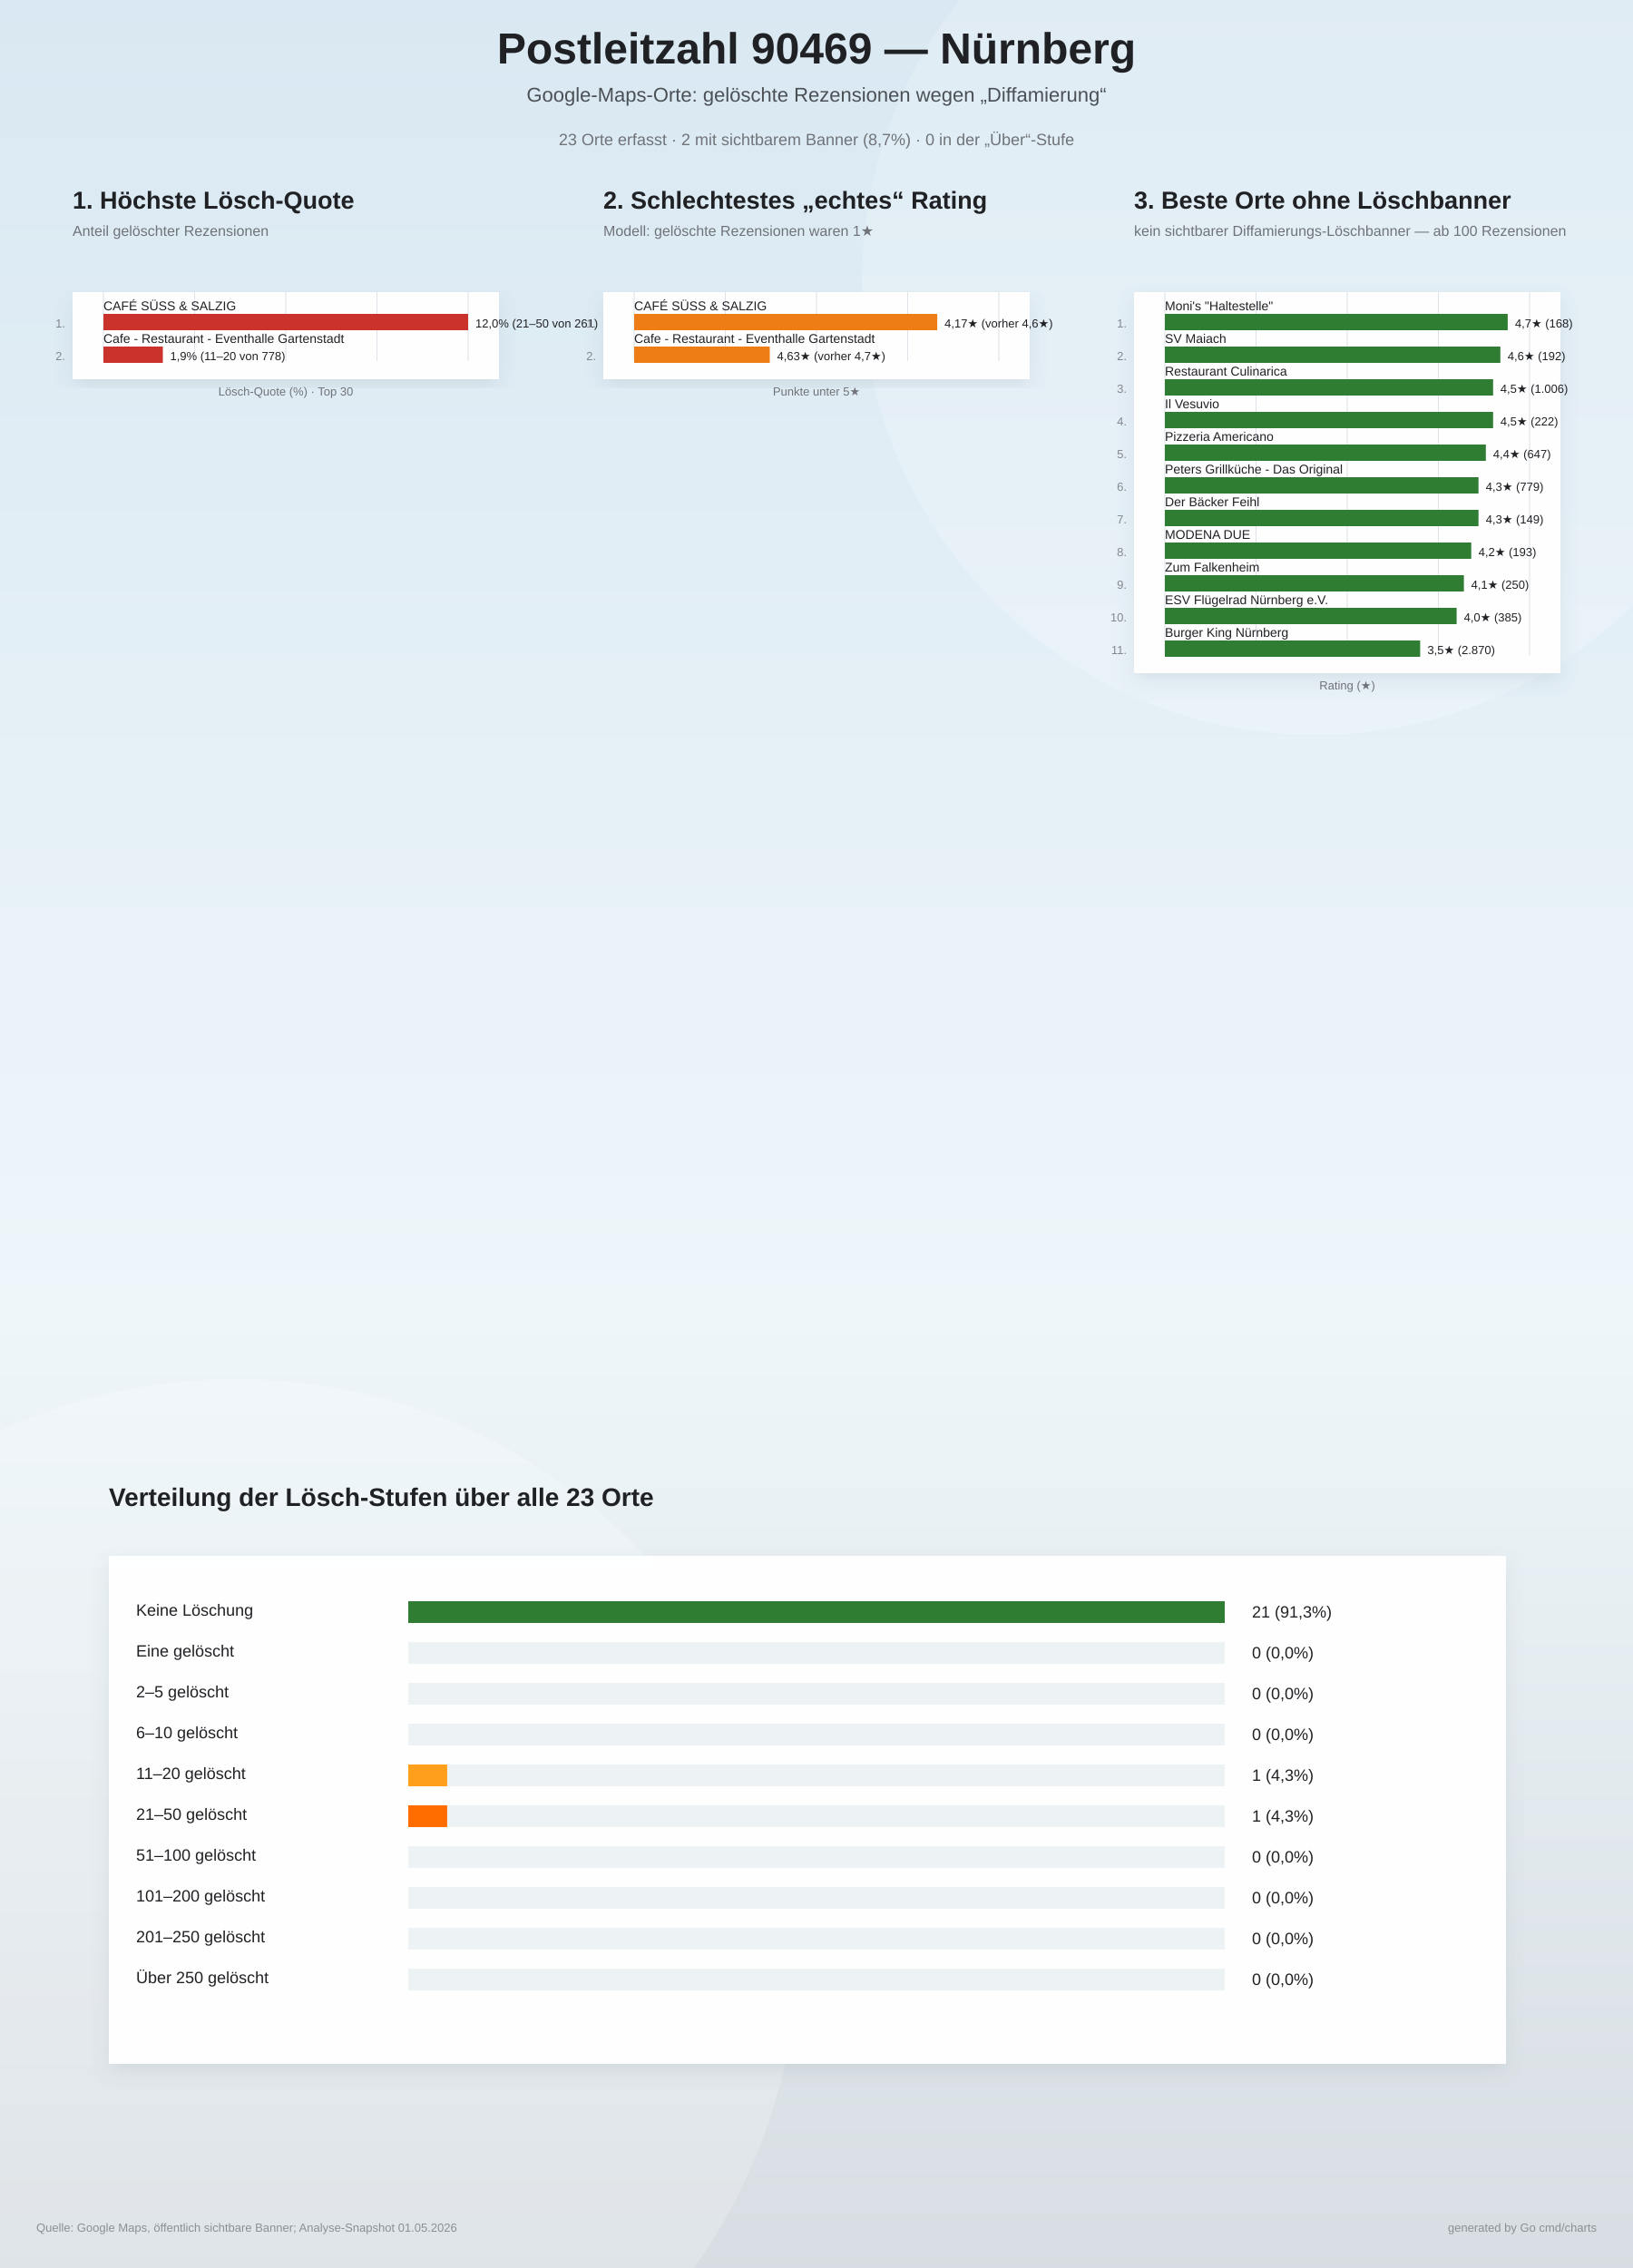
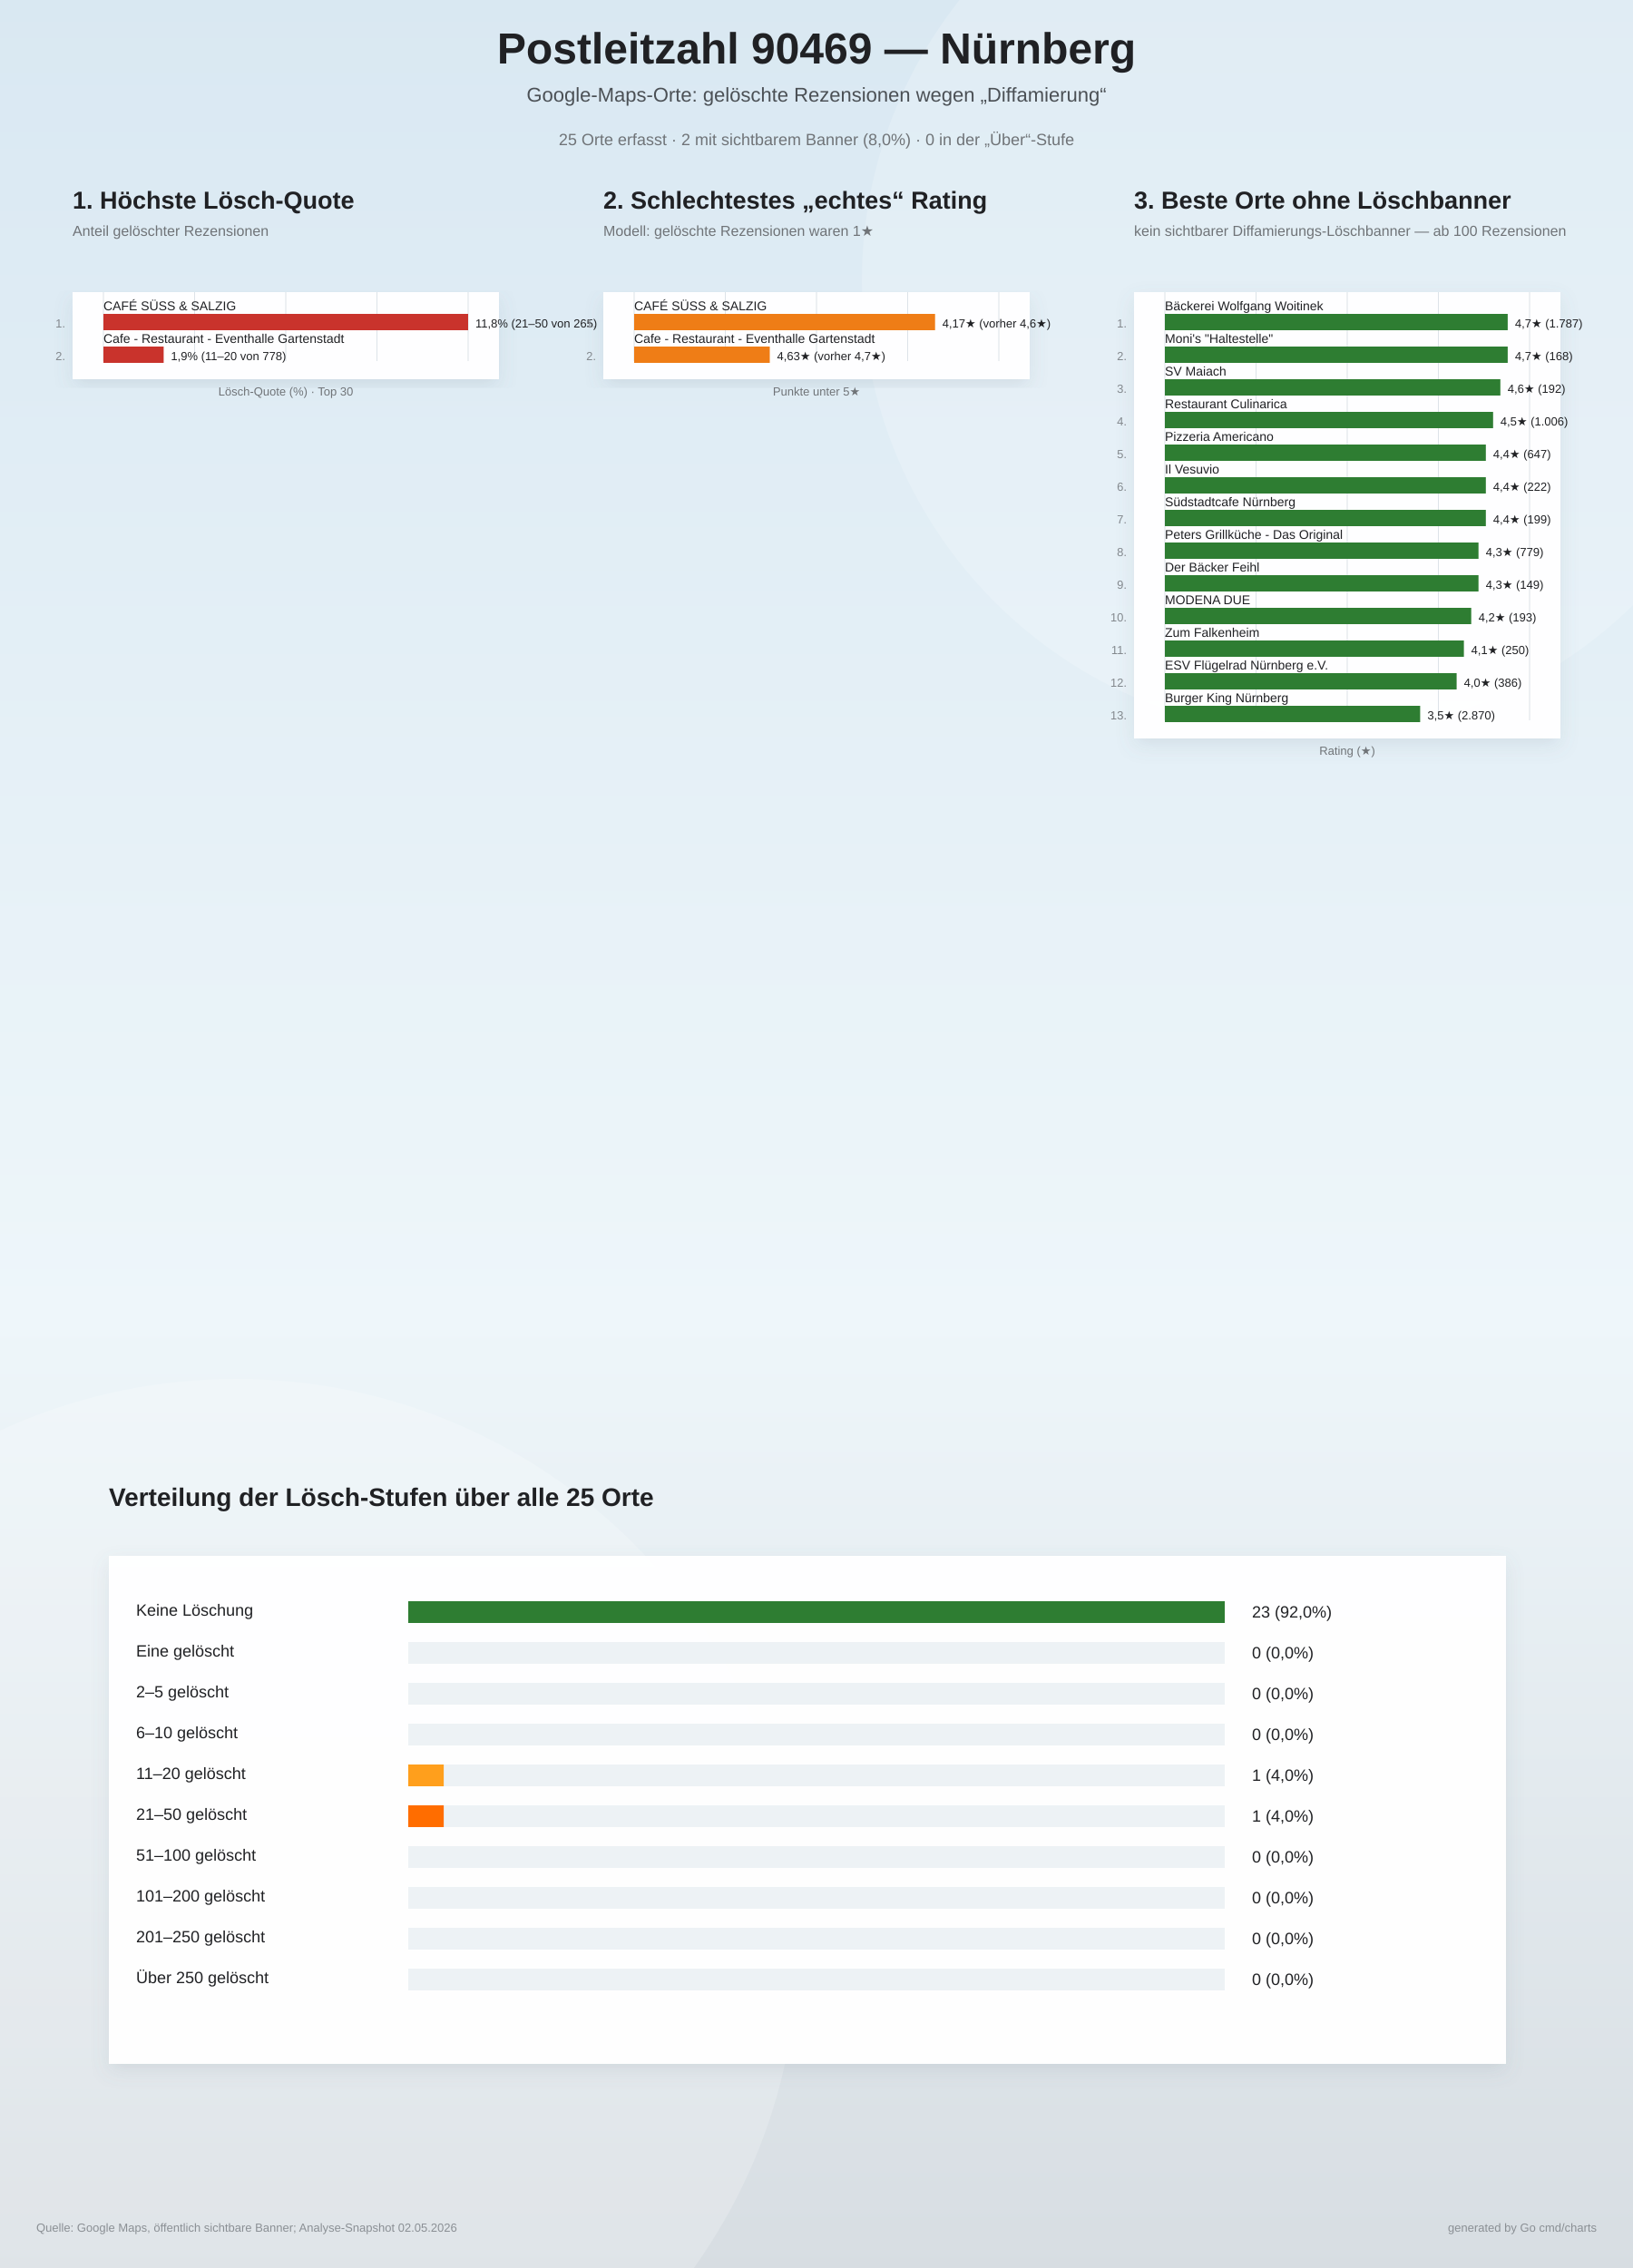
<svg xmlns="http://www.w3.org/2000/svg" width="1800" height="2500" viewBox="0 0 1800 2500">
  <defs>
    <linearGradient id="bg" x1="0" y1="0" x2="0" y2="1">
      <stop offset="0%" stop-color="#d9e8f2" />
      <stop offset="58%" stop-color="#eef6fa" />
      <stop offset="100%" stop-color="#d7dde2" />
    </linearGradient>
    <filter id="softShadow" x="-10%" y="-10%" width="120%" height="120%">
      <feDropShadow dx="0" dy="8" stdDeviation="10" flood-color="#6d7f8a" flood-opacity="0.16" />
    </filter>
  </defs>
  <rect width="100%" height="100%" fill="url(#bg)" />
  <circle cx="1450" cy="310" r="500" fill="#ffffff" opacity="0.18" />
  <circle cx="260" cy="2140" r="620" fill="#ffffff" opacity="0.20" />
  <text x="900" y="70" text-anchor="middle" font-family="Arial, sans-serif" font-size="48" font-weight="800" fill="#202124">Postleitzahl 90469 — Nürnberg</text>
  <text x="900" y="112" text-anchor="middle" font-family="Arial, sans-serif" font-size="22" fill="#4b5055">Google-Maps-Orte: gelöschte Rezensionen wegen „Diffamierung“</text>
-   <text x="900" y="160" text-anchor="middle" font-family="Arial, sans-serif" font-size="18" fill="#6f7377">23 Orte erfasst · 2 mit sichtbarem Banner (8,7%) · 0 in der „Über“-Stufe</text>
+   <text x="900" y="160" text-anchor="middle" font-family="Arial, sans-serif" font-size="18" fill="#6f7377">25 Orte erfasst · 2 mit sichtbarem Banner (8,0%) · 0 in der „Über“-Stufe</text>
  <g>
    <text x="80" y="230" font-family="Arial, sans-serif" font-size="27" font-weight="800" fill="#202124">1. Höchste Lösch-Quote</text>
    <text x="80" y="260" font-family="Arial, sans-serif" font-size="16" fill="#6f7377">Anteil gelöschter Rezensionen</text>
    <rect x="80" y="322" width="470" height="96" fill="#ffffff" opacity="0.96" filter="url(#softShadow)" />
    <line x1="114.0" y1="322" x2="114.0" y2="398.0" stroke="#dde3e8" stroke-width="1" />
    <line x1="214.5" y1="322" x2="214.5" y2="398.0" stroke="#dde3e8" stroke-width="1" />
    <line x1="315.0" y1="322" x2="315.0" y2="398.0" stroke="#dde3e8" stroke-width="1" />
    <line x1="415.5" y1="322" x2="415.5" y2="398.0" stroke="#dde3e8" stroke-width="1" />
    <line x1="516.0" y1="322" x2="516.0" y2="398.0" stroke="#dde3e8" stroke-width="1" />
    <text x="72" y="361.0" text-anchor="end" font-family="Arial, sans-serif" font-size="13" fill="#83888d">1.</text>
    <text x="114" y="342.0" font-family="Arial, sans-serif" font-size="14" fill="#202124">CAFÉ SÜSS &amp; SALZIG</text>
    <rect x="114" y="346.0" width="402.0" height="18" fill="#c9332c" />
-     <text x="524.0" y="361.0" font-family="Arial, sans-serif" font-size="13" fill="#202124">12,0%  (21–50 von 261)</text>
+     <text x="524.0" y="361.0" font-family="Arial, sans-serif" font-size="13" fill="#202124">11,8%  (21–50 von 265)</text>
    <text x="72" y="397.0" text-anchor="end" font-family="Arial, sans-serif" font-size="13" fill="#83888d">2.</text>
    <text x="114" y="378.0" font-family="Arial, sans-serif" font-size="14" fill="#202124">Cafe - Restaurant - Eventhalle Gartenstadt</text>
-     <rect x="114" y="382.0" width="65.5" height="18" fill="#c9332c" />
-     <text x="187.5" y="397.0" font-family="Arial, sans-serif" font-size="13" fill="#202124">1,9%  (11–20 von 778)</text>
+     <rect x="114" y="382.0" width="66.4" height="18" fill="#c9332c" />
+     <text x="188.4" y="397.0" font-family="Arial, sans-serif" font-size="13" fill="#202124">1,9%  (11–20 von 778)</text>
    <text x="315" y="436.0" text-anchor="middle" font-family="Arial, sans-serif" font-size="13" fill="#6f7377">Lösch-Quote (%) · Top 30</text>
  </g>
  <g>
    <text x="665" y="230" font-family="Arial, sans-serif" font-size="27" font-weight="800" fill="#202124">2. Schlechtestes „echtes“ Rating</text>
    <text x="665" y="260" font-family="Arial, sans-serif" font-size="16" fill="#6f7377">Modell: gelöschte Rezensionen waren 1★</text>
    <rect x="665" y="322" width="470" height="96" fill="#ffffff" opacity="0.96" filter="url(#softShadow)" />
    <line x1="699.0" y1="322" x2="699.0" y2="398.0" stroke="#dde3e8" stroke-width="1" />
    <line x1="799.5" y1="322" x2="799.5" y2="398.0" stroke="#dde3e8" stroke-width="1" />
    <line x1="900.0" y1="322" x2="900.0" y2="398.0" stroke="#dde3e8" stroke-width="1" />
    <line x1="1000.5" y1="322" x2="1000.5" y2="398.0" stroke="#dde3e8" stroke-width="1" />
    <line x1="1101.0" y1="322" x2="1101.0" y2="398.0" stroke="#dde3e8" stroke-width="1" />
    <text x="657" y="361.0" text-anchor="end" font-family="Arial, sans-serif" font-size="13" fill="#83888d">1.</text>
    <text x="699" y="342.0" font-family="Arial, sans-serif" font-size="14" fill="#202124">CAFÉ SÜSS &amp; SALZIG</text>
-     <rect x="699" y="346.0" width="334.1" height="18" fill="#ef7d16" />
-     <text x="1041.1" y="361.0" font-family="Arial, sans-serif" font-size="13" fill="#202124">4,17★  (vorher 4,6★)</text>
+     <rect x="699" y="346.0" width="331.7" height="18" fill="#ef7d16" />
+     <text x="1038.7" y="361.0" font-family="Arial, sans-serif" font-size="13" fill="#202124">4,17★  (vorher 4,6★)</text>
    <text x="657" y="397.0" text-anchor="end" font-family="Arial, sans-serif" font-size="13" fill="#83888d">2.</text>
    <text x="699" y="378.0" font-family="Arial, sans-serif" font-size="14" fill="#202124">Cafe - Restaurant - Eventhalle Gartenstadt</text>
    <rect x="699" y="382.0" width="149.5" height="18" fill="#ef7d16" />
    <text x="856.5" y="397.0" font-family="Arial, sans-serif" font-size="13" fill="#202124">4,63★  (vorher 4,7★)</text>
    <text x="900" y="436.0" text-anchor="middle" font-family="Arial, sans-serif" font-size="13" fill="#6f7377">Punkte unter 5★</text>
  </g>
  <g>
    <text x="1250" y="230" font-family="Arial, sans-serif" font-size="27" font-weight="800" fill="#202124">3. Beste Orte ohne Löschbanner</text>
    <text x="1250" y="260" font-family="Arial, sans-serif" font-size="16" fill="#6f7377">kein sichtbarer Diffamierungs-Löschbanner — ab 100 Rezensionen</text>
-     <rect x="1250" y="322" width="470" height="420" fill="#ffffff" opacity="0.96" filter="url(#softShadow)" />
-     <line x1="1284.0" y1="322" x2="1284.0" y2="722.0" stroke="#dde3e8" stroke-width="1" />
-     <line x1="1384.5" y1="322" x2="1384.5" y2="722.0" stroke="#dde3e8" stroke-width="1" />
-     <line x1="1485.0" y1="322" x2="1485.0" y2="722.0" stroke="#dde3e8" stroke-width="1" />
-     <line x1="1585.5" y1="322" x2="1585.5" y2="722.0" stroke="#dde3e8" stroke-width="1" />
-     <line x1="1686.0" y1="322" x2="1686.0" y2="722.0" stroke="#dde3e8" stroke-width="1" />
+     <rect x="1250" y="322" width="470" height="492" fill="#ffffff" opacity="0.96" filter="url(#softShadow)" />
+     <line x1="1284.0" y1="322" x2="1284.0" y2="794.0" stroke="#dde3e8" stroke-width="1" />
+     <line x1="1384.5" y1="322" x2="1384.5" y2="794.0" stroke="#dde3e8" stroke-width="1" />
+     <line x1="1485.0" y1="322" x2="1485.0" y2="794.0" stroke="#dde3e8" stroke-width="1" />
+     <line x1="1585.5" y1="322" x2="1585.5" y2="794.0" stroke="#dde3e8" stroke-width="1" />
+     <line x1="1686.0" y1="322" x2="1686.0" y2="794.0" stroke="#dde3e8" stroke-width="1" />
    <text x="1242" y="361.0" text-anchor="end" font-family="Arial, sans-serif" font-size="13" fill="#83888d">1.</text>
-     <text x="1284" y="342.0" font-family="Arial, sans-serif" font-size="14" fill="#202124">Moni's "Haltestelle"</text>
+     <text x="1284" y="342.0" font-family="Arial, sans-serif" font-size="14" fill="#202124">Bäckerei Wolfgang Woitinek</text>
    <rect x="1284" y="346.0" width="377.9" height="18" fill="#2e7d32" />
-     <text x="1669.9" y="361.0" font-family="Arial, sans-serif" font-size="13" fill="#202124">4,7★  (168)</text>
+     <text x="1669.9" y="361.0" font-family="Arial, sans-serif" font-size="13" fill="#202124">4,7★  (1.787)</text>
    <text x="1242" y="397.0" text-anchor="end" font-family="Arial, sans-serif" font-size="13" fill="#83888d">2.</text>
-     <text x="1284" y="378.0" font-family="Arial, sans-serif" font-size="14" fill="#202124">SV Maiach</text>
-     <rect x="1284" y="382.0" width="369.8" height="18" fill="#2e7d32" />
-     <text x="1661.8" y="397.0" font-family="Arial, sans-serif" font-size="13" fill="#202124">4,6★  (192)</text>
+     <text x="1284" y="378.0" font-family="Arial, sans-serif" font-size="14" fill="#202124">Moni's "Haltestelle"</text>
+     <rect x="1284" y="382.0" width="377.9" height="18" fill="#2e7d32" />
+     <text x="1669.9" y="397.0" font-family="Arial, sans-serif" font-size="13" fill="#202124">4,7★  (168)</text>
    <text x="1242" y="433.0" text-anchor="end" font-family="Arial, sans-serif" font-size="13" fill="#83888d">3.</text>
-     <text x="1284" y="414.0" font-family="Arial, sans-serif" font-size="14" fill="#202124">Restaurant Culinarica</text>
-     <rect x="1284" y="418.0" width="361.8" height="18" fill="#2e7d32" />
-     <text x="1653.8" y="433.0" font-family="Arial, sans-serif" font-size="13" fill="#202124">4,5★  (1.006)</text>
+     <text x="1284" y="414.0" font-family="Arial, sans-serif" font-size="14" fill="#202124">SV Maiach</text>
+     <rect x="1284" y="418.0" width="369.8" height="18" fill="#2e7d32" />
+     <text x="1661.8" y="433.0" font-family="Arial, sans-serif" font-size="13" fill="#202124">4,6★  (192)</text>
    <text x="1242" y="469.0" text-anchor="end" font-family="Arial, sans-serif" font-size="13" fill="#83888d">4.</text>
-     <text x="1284" y="450.0" font-family="Arial, sans-serif" font-size="14" fill="#202124">Il Vesuvio</text>
+     <text x="1284" y="450.0" font-family="Arial, sans-serif" font-size="14" fill="#202124">Restaurant Culinarica</text>
    <rect x="1284" y="454.0" width="361.8" height="18" fill="#2e7d32" />
-     <text x="1653.8" y="469.0" font-family="Arial, sans-serif" font-size="13" fill="#202124">4,5★  (222)</text>
+     <text x="1653.8" y="469.0" font-family="Arial, sans-serif" font-size="13" fill="#202124">4,5★  (1.006)</text>
    <text x="1242" y="505.0" text-anchor="end" font-family="Arial, sans-serif" font-size="13" fill="#83888d">5.</text>
    <text x="1284" y="486.0" font-family="Arial, sans-serif" font-size="14" fill="#202124">Pizzeria Americano</text>
    <rect x="1284" y="490.0" width="353.8" height="18" fill="#2e7d32" />
    <text x="1645.8" y="505.0" font-family="Arial, sans-serif" font-size="13" fill="#202124">4,4★  (647)</text>
    <text x="1242" y="541.0" text-anchor="end" font-family="Arial, sans-serif" font-size="13" fill="#83888d">6.</text>
-     <text x="1284" y="522.0" font-family="Arial, sans-serif" font-size="14" fill="#202124">Peters Grillküche - Das Original</text>
-     <rect x="1284" y="526.0" width="345.7" height="18" fill="#2e7d32" />
-     <text x="1637.7" y="541.0" font-family="Arial, sans-serif" font-size="13" fill="#202124">4,3★  (779)</text>
+     <text x="1284" y="522.0" font-family="Arial, sans-serif" font-size="14" fill="#202124">Il Vesuvio</text>
+     <rect x="1284" y="526.0" width="353.8" height="18" fill="#2e7d32" />
+     <text x="1645.8" y="541.0" font-family="Arial, sans-serif" font-size="13" fill="#202124">4,4★  (222)</text>
    <text x="1242" y="577.0" text-anchor="end" font-family="Arial, sans-serif" font-size="13" fill="#83888d">7.</text>
-     <text x="1284" y="558.0" font-family="Arial, sans-serif" font-size="14" fill="#202124">Der Bäcker Feihl</text>
-     <rect x="1284" y="562.0" width="345.7" height="18" fill="#2e7d32" />
-     <text x="1637.7" y="577.0" font-family="Arial, sans-serif" font-size="13" fill="#202124">4,3★  (149)</text>
+     <text x="1284" y="558.0" font-family="Arial, sans-serif" font-size="14" fill="#202124">Südstadtcafe Nürnberg</text>
+     <rect x="1284" y="562.0" width="353.8" height="18" fill="#2e7d32" />
+     <text x="1645.8" y="577.0" font-family="Arial, sans-serif" font-size="13" fill="#202124">4,4★  (199)</text>
    <text x="1242" y="613.0" text-anchor="end" font-family="Arial, sans-serif" font-size="13" fill="#83888d">8.</text>
-     <text x="1284" y="594.0" font-family="Arial, sans-serif" font-size="14" fill="#202124">MODENA DUE</text>
-     <rect x="1284" y="598.0" width="337.7" height="18" fill="#2e7d32" />
-     <text x="1629.7" y="613.0" font-family="Arial, sans-serif" font-size="13" fill="#202124">4,2★  (193)</text>
+     <text x="1284" y="594.0" font-family="Arial, sans-serif" font-size="14" fill="#202124">Peters Grillküche - Das Original</text>
+     <rect x="1284" y="598.0" width="345.7" height="18" fill="#2e7d32" />
+     <text x="1637.7" y="613.0" font-family="Arial, sans-serif" font-size="13" fill="#202124">4,3★  (779)</text>
    <text x="1242" y="649.0" text-anchor="end" font-family="Arial, sans-serif" font-size="13" fill="#83888d">9.</text>
-     <text x="1284" y="630.0" font-family="Arial, sans-serif" font-size="14" fill="#202124">Zum Falkenheim</text>
-     <rect x="1284" y="634.0" width="329.6" height="18" fill="#2e7d32" />
-     <text x="1621.6" y="649.0" font-family="Arial, sans-serif" font-size="13" fill="#202124">4,1★  (250)</text>
+     <text x="1284" y="630.0" font-family="Arial, sans-serif" font-size="14" fill="#202124">Der Bäcker Feihl</text>
+     <rect x="1284" y="634.0" width="345.7" height="18" fill="#2e7d32" />
+     <text x="1637.7" y="649.0" font-family="Arial, sans-serif" font-size="13" fill="#202124">4,3★  (149)</text>
    <text x="1242" y="685.0" text-anchor="end" font-family="Arial, sans-serif" font-size="13" fill="#83888d">10.</text>
-     <text x="1284" y="666.0" font-family="Arial, sans-serif" font-size="14" fill="#202124">ESV Flügelrad Nürnberg e.V.</text>
-     <rect x="1284" y="670.0" width="321.6" height="18" fill="#2e7d32" />
-     <text x="1613.6" y="685.0" font-family="Arial, sans-serif" font-size="13" fill="#202124">4,0★  (385)</text>
+     <text x="1284" y="666.0" font-family="Arial, sans-serif" font-size="14" fill="#202124">MODENA DUE</text>
+     <rect x="1284" y="670.0" width="337.7" height="18" fill="#2e7d32" />
+     <text x="1629.7" y="685.0" font-family="Arial, sans-serif" font-size="13" fill="#202124">4,2★  (193)</text>
    <text x="1242" y="721.0" text-anchor="end" font-family="Arial, sans-serif" font-size="13" fill="#83888d">11.</text>
-     <text x="1284" y="702.0" font-family="Arial, sans-serif" font-size="14" fill="#202124">Burger King Nürnberg</text>
-     <rect x="1284" y="706.0" width="281.4" height="18" fill="#2e7d32" />
-     <text x="1573.4" y="721.0" font-family="Arial, sans-serif" font-size="13" fill="#202124">3,5★  (2.870)</text>
-     <text x="1485" y="760.0" text-anchor="middle" font-family="Arial, sans-serif" font-size="13" fill="#6f7377">Rating (★)</text>
+     <text x="1284" y="702.0" font-family="Arial, sans-serif" font-size="14" fill="#202124">Zum Falkenheim</text>
+     <rect x="1284" y="706.0" width="329.6" height="18" fill="#2e7d32" />
+     <text x="1621.6" y="721.0" font-family="Arial, sans-serif" font-size="13" fill="#202124">4,1★  (250)</text>
+     <text x="1242" y="757.0" text-anchor="end" font-family="Arial, sans-serif" font-size="13" fill="#83888d">12.</text>
+     <text x="1284" y="738.0" font-family="Arial, sans-serif" font-size="14" fill="#202124">ESV Flügelrad Nürnberg e.V.</text>
+     <rect x="1284" y="742.0" width="321.6" height="18" fill="#2e7d32" />
+     <text x="1613.6" y="757.0" font-family="Arial, sans-serif" font-size="13" fill="#202124">4,0★  (386)</text>
+     <text x="1242" y="793.0" text-anchor="end" font-family="Arial, sans-serif" font-size="13" fill="#83888d">13.</text>
+     <text x="1284" y="774.0" font-family="Arial, sans-serif" font-size="14" fill="#202124">Burger King Nürnberg</text>
+     <rect x="1284" y="778.0" width="281.4" height="18" fill="#2e7d32" />
+     <text x="1573.4" y="793.0" font-family="Arial, sans-serif" font-size="13" fill="#202124">3,5★  (2.870)</text>
+     <text x="1485" y="832.0" text-anchor="middle" font-family="Arial, sans-serif" font-size="13" fill="#6f7377">Rating (★)</text>
  </g>
  <g>
-     <text x="120" y="1660" font-family="Arial, sans-serif" font-size="28" font-weight="800" fill="#202124">Verteilung der Lösch-Stufen über alle 23 Orte</text>
+     <text x="120" y="1660" font-family="Arial, sans-serif" font-size="28" font-weight="800" fill="#202124">Verteilung der Lösch-Stufen über alle 25 Orte</text>
    <rect x="120" y="1715" width="1540" height="560" fill="#ffffff" opacity="0.96" filter="url(#softShadow)" />
    <text x="150" y="1781" font-family="Arial, sans-serif" font-size="18" fill="#202124">Keine Löschung</text>
    <rect x="450" y="1765" width="900" height="24" fill="#edf2f5" />
    <rect x="450" y="1765" width="900.0" height="24" fill="#2e7d32" />
-     <text x="1380" y="1783" font-family="Arial, sans-serif" font-size="18" fill="#202124">21 (91,3%)</text>
+     <text x="1380" y="1783" font-family="Arial, sans-serif" font-size="18" fill="#202124">23 (92,0%)</text>
    <text x="150" y="1826" font-family="Arial, sans-serif" font-size="18" fill="#202124">Eine gelöscht</text>
    <rect x="450" y="1810" width="900" height="24" fill="#edf2f5" />
    <rect x="450" y="1810" width="0.0" height="24" fill="#8bc34a" />
    <text x="1380" y="1828" font-family="Arial, sans-serif" font-size="18" fill="#202124">0 (0,0%)</text>
    <text x="150" y="1871" font-family="Arial, sans-serif" font-size="18" fill="#202124">2–5 gelöscht</text>
    <rect x="450" y="1855" width="900" height="24" fill="#edf2f5" />
    <rect x="450" y="1855" width="0.0" height="24" fill="#cddc39" />
    <text x="1380" y="1873" font-family="Arial, sans-serif" font-size="18" fill="#202124">0 (0,0%)</text>
    <text x="150" y="1916" font-family="Arial, sans-serif" font-size="18" fill="#202124">6–10 gelöscht</text>
    <rect x="450" y="1900" width="900" height="24" fill="#edf2f5" />
    <rect x="450" y="1900" width="0.0" height="24" fill="#ffca28" />
    <text x="1380" y="1918" font-family="Arial, sans-serif" font-size="18" fill="#202124">0 (0,0%)</text>
    <text x="150" y="1961" font-family="Arial, sans-serif" font-size="18" fill="#202124">11–20 gelöscht</text>
    <rect x="450" y="1945" width="900" height="24" fill="#edf2f5" />
-     <rect x="450" y="1945" width="42.9" height="24" fill="#ff9f1c" />
-     <text x="1380" y="1963" font-family="Arial, sans-serif" font-size="18" fill="#202124">1 (4,3%)</text>
+     <rect x="450" y="1945" width="39.1" height="24" fill="#ff9f1c" />
+     <text x="1380" y="1963" font-family="Arial, sans-serif" font-size="18" fill="#202124">1 (4,0%)</text>
    <text x="150" y="2006" font-family="Arial, sans-serif" font-size="18" fill="#202124">21–50 gelöscht</text>
    <rect x="450" y="1990" width="900" height="24" fill="#edf2f5" />
-     <rect x="450" y="1990" width="42.9" height="24" fill="#ff6d00" />
-     <text x="1380" y="2008" font-family="Arial, sans-serif" font-size="18" fill="#202124">1 (4,3%)</text>
+     <rect x="450" y="1990" width="39.1" height="24" fill="#ff6d00" />
+     <text x="1380" y="2008" font-family="Arial, sans-serif" font-size="18" fill="#202124">1 (4,0%)</text>
    <text x="150" y="2051" font-family="Arial, sans-serif" font-size="18" fill="#202124">51–100 gelöscht</text>
    <rect x="450" y="2035" width="900" height="24" fill="#edf2f5" />
    <rect x="450" y="2035" width="0.0" height="24" fill="#e5391b" />
    <text x="1380" y="2053" font-family="Arial, sans-serif" font-size="18" fill="#202124">0 (0,0%)</text>
    <text x="150" y="2096" font-family="Arial, sans-serif" font-size="18" fill="#202124">101–200 gelöscht</text>
    <rect x="450" y="2080" width="900" height="24" fill="#edf2f5" />
    <rect x="450" y="2080" width="0.0" height="24" fill="#c62828" />
    <text x="1380" y="2098" font-family="Arial, sans-serif" font-size="18" fill="#202124">0 (0,0%)</text>
    <text x="150" y="2141" font-family="Arial, sans-serif" font-size="18" fill="#202124">201–250 gelöscht</text>
    <rect x="450" y="2125" width="900" height="24" fill="#edf2f5" />
    <rect x="450" y="2125" width="0.0" height="24" fill="#8e1919" />
    <text x="1380" y="2143" font-family="Arial, sans-serif" font-size="18" fill="#202124">0 (0,0%)</text>
    <text x="150" y="2186" font-family="Arial, sans-serif" font-size="18" fill="#202124">Über 250 gelöscht</text>
    <rect x="450" y="2170" width="900" height="24" fill="#edf2f5" />
    <rect x="450" y="2170" width="0.0" height="24" fill="#5b0f0f" />
    <text x="1380" y="2188" font-family="Arial, sans-serif" font-size="18" fill="#202124">0 (0,0%)</text>
  </g>
-   <text x="40" y="2460" font-family="Arial, sans-serif" font-size="13" fill="#8a8f94">Quelle: Google Maps, öffentlich sichtbare Banner; Analyse-Snapshot 01.05.2026</text>
+   <text x="40" y="2460" font-family="Arial, sans-serif" font-size="13" fill="#8a8f94">Quelle: Google Maps, öffentlich sichtbare Banner; Analyse-Snapshot 02.05.2026</text>
  <text x="1760" y="2460" text-anchor="end" font-family="Arial, sans-serif" font-size="13" fill="#8a8f94">generated by Go cmd/charts</text>
</svg>
